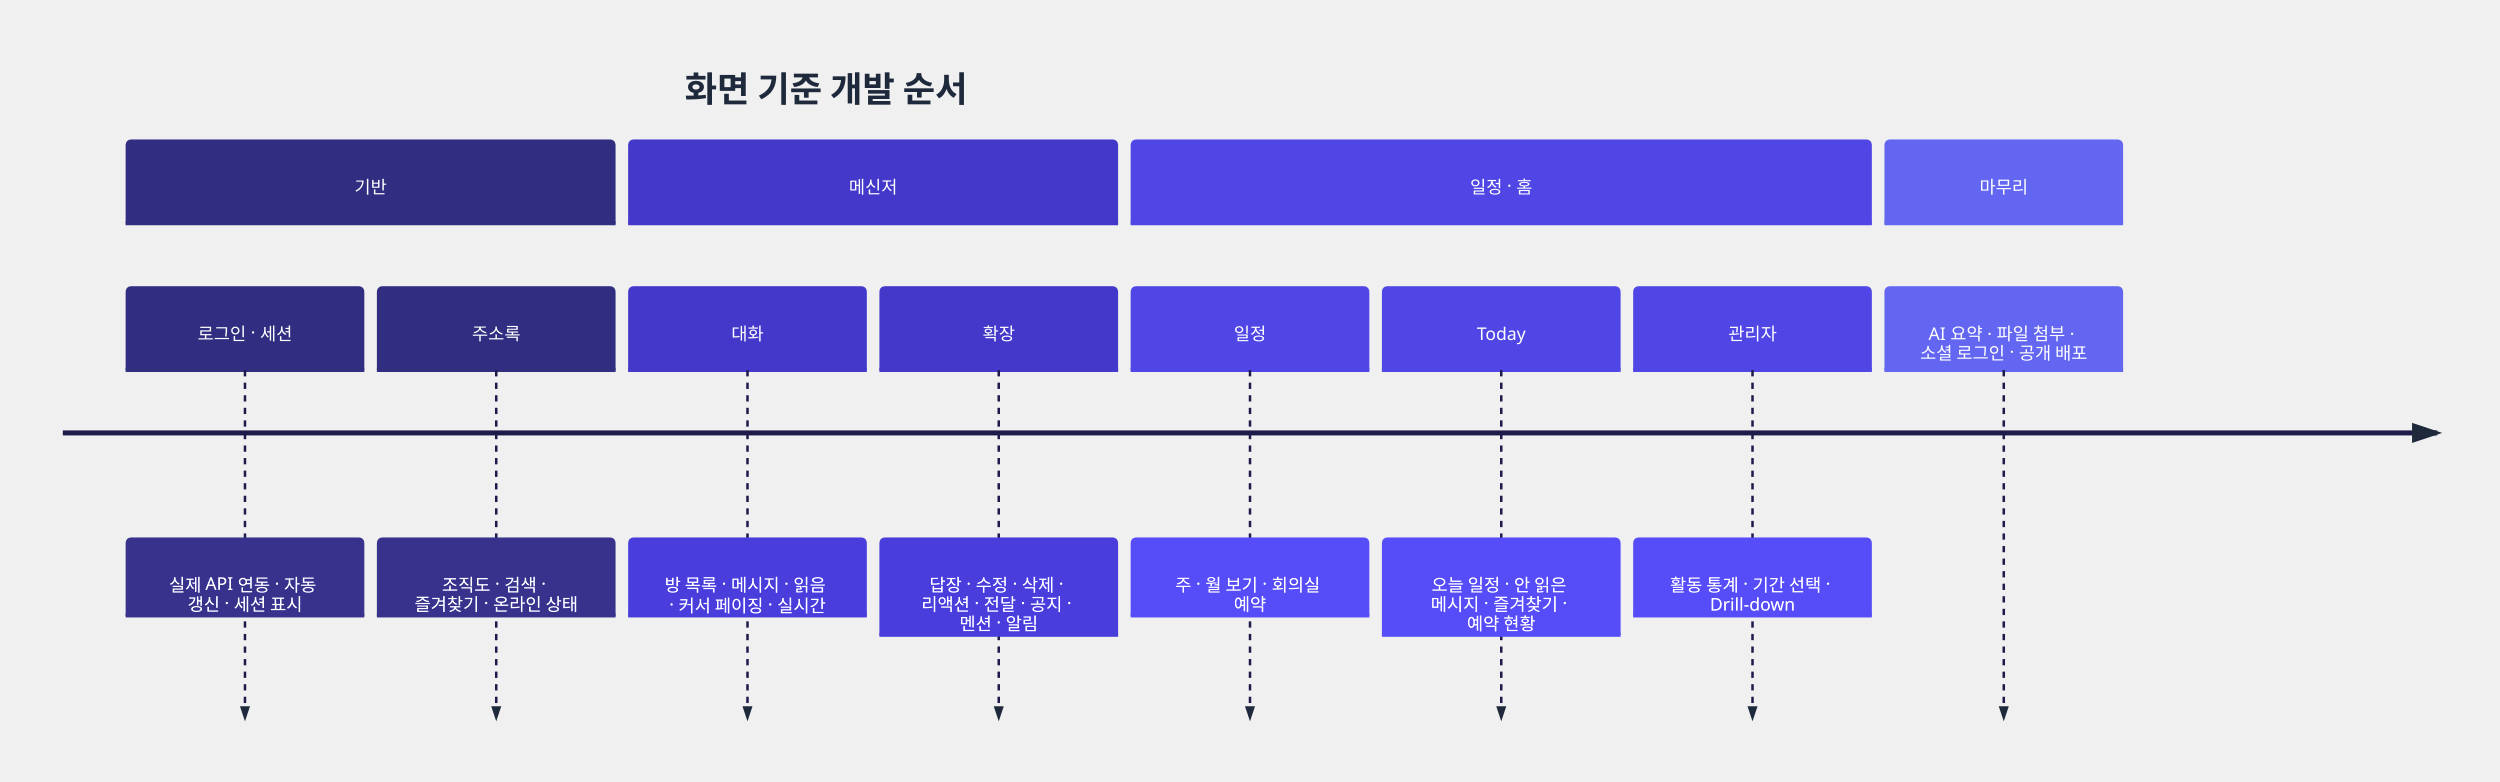
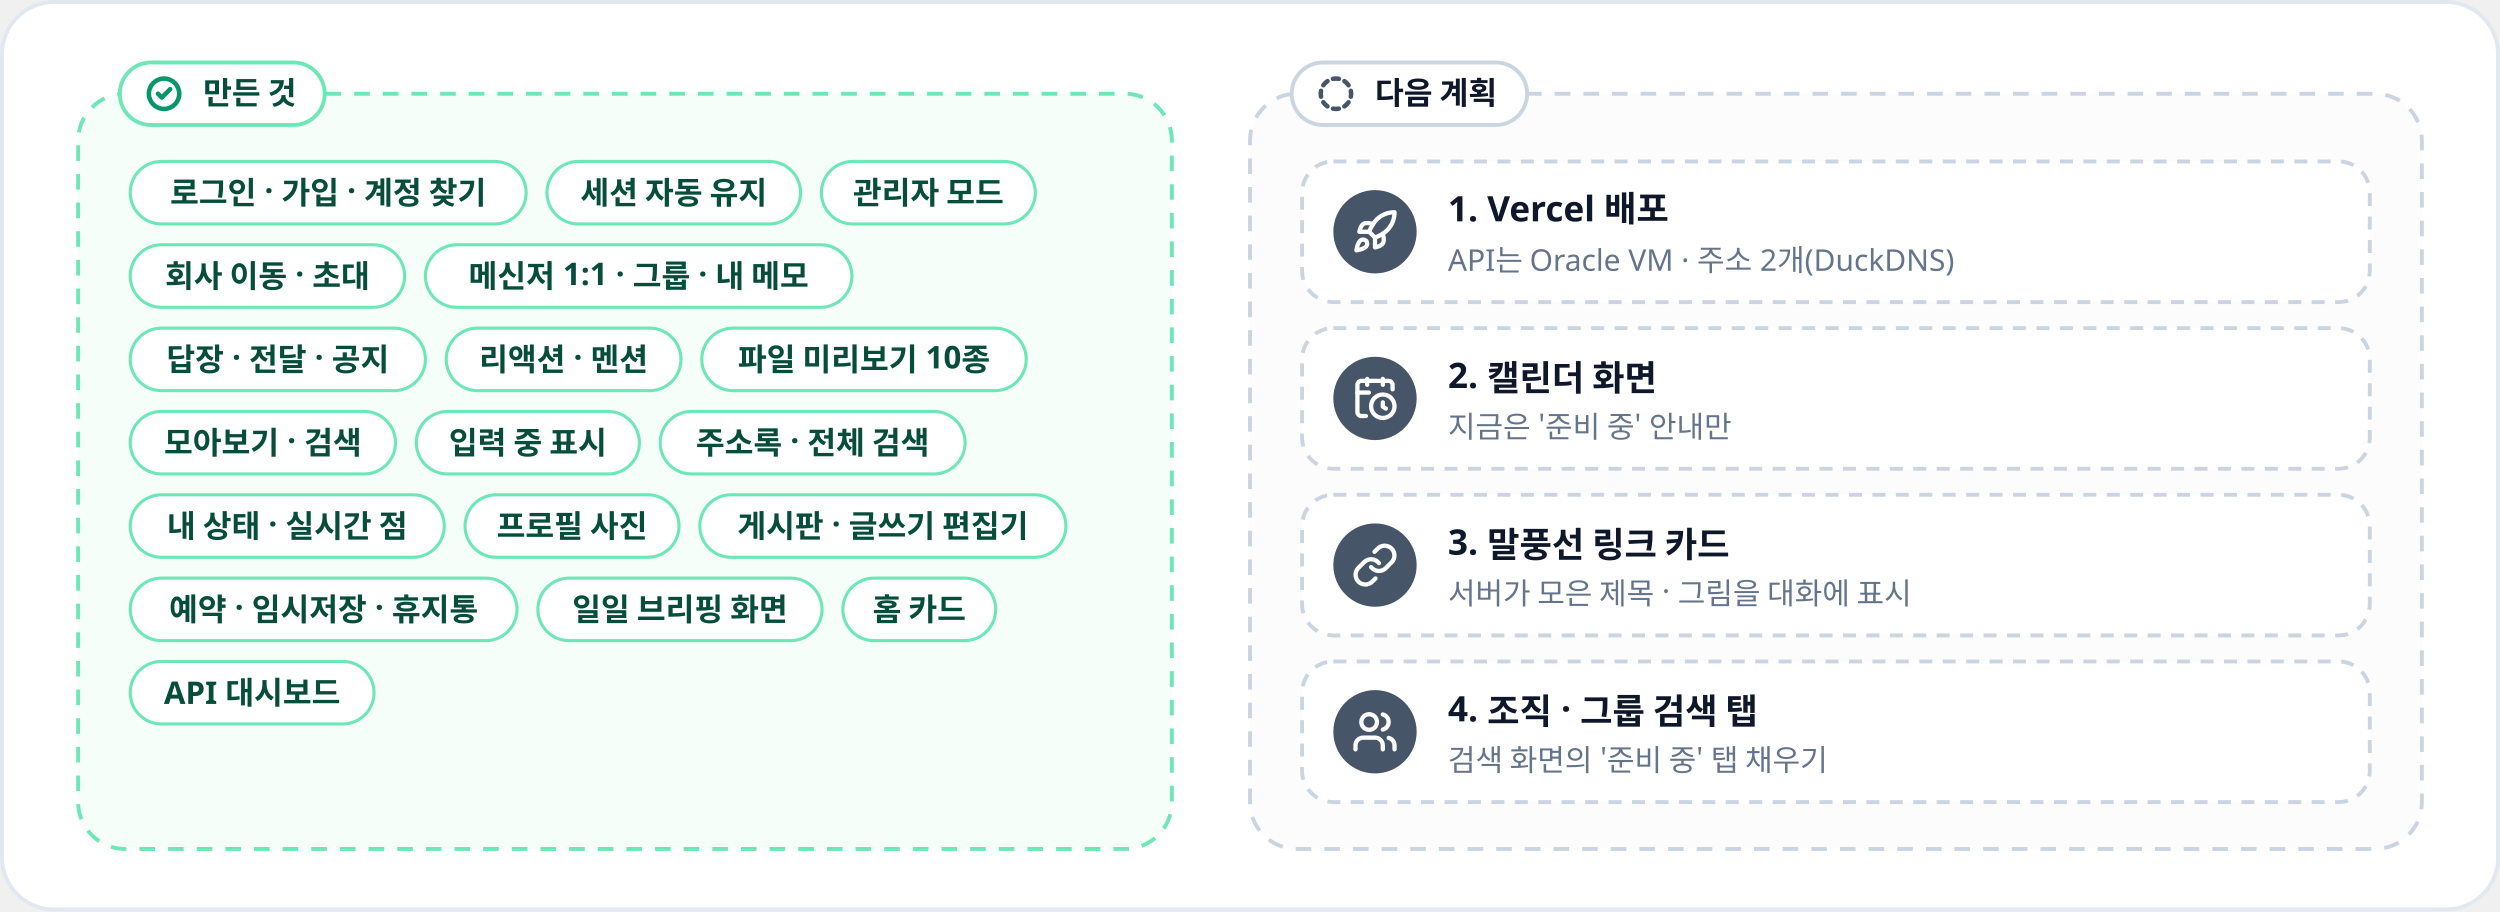
- <svg xmlns="http://www.w3.org/2000/svg" id="my-svg" width="100%" style="max-width: 1990px; background-color: white;" viewBox="100 -61 1990 622.2" role="graphics-document document" aria-roledescription="timeline">
-   <style>#my-svg{font-family:Pretendard,Malgun Gothic,Apple SD Gothic Neo,Noto Sans KR,sans-serif;font-size:14px;fill:#1e293b;}@keyframes edge-animation-frame{from{stroke-dashoffset:0;}}@keyframes dash{to{stroke-dashoffset:0;}}#my-svg .edge-animation-slow{stroke-dasharray:9,5!important;stroke-dashoffset:900;animation:dash 50s linear infinite;stroke-linecap:round;}#my-svg .edge-animation-fast{stroke-dasharray:9,5!important;stroke-dashoffset:900;animation:dash 20s linear infinite;stroke-linecap:round;}#my-svg .error-icon{fill:#f8fafc;}#my-svg .error-text{fill:#070503;stroke:#070503;}#my-svg .edge-thickness-normal{stroke-width:1px;}#my-svg .edge-thickness-thick{stroke-width:3.5px;}#my-svg .edge-pattern-solid{stroke-dasharray:0;}#my-svg .edge-thickness-invisible{stroke-width:0;fill:none;}#my-svg .edge-pattern-dashed{stroke-dasharray:3;}#my-svg .edge-pattern-dotted{stroke-dasharray:2;}#my-svg .marker{fill:#64748b;stroke:#64748b;}#my-svg .marker.cross{stroke:#64748b;}#my-svg svg{font-family:Pretendard,Malgun Gothic,Apple SD Gothic Neo,Noto Sans KR,sans-serif;font-size:14px;}#my-svg p{margin:0;}#my-svg .edge{stroke-width:3;}#my-svg .section--1 rect,#my-svg .section--1 path,#my-svg .section--1 circle,#my-svg .section--1 path{fill:#312e81;}#my-svg .section--1 text{fill:#ffffff;}#my-svg .node-icon--1{font-size:40px;color:#ffffff;}#my-svg .section-edge--1{stroke:#312e81;}#my-svg .edge-depth--1{stroke-width:17;}#my-svg .section--1 line{stroke:#312e81;stroke-width:3;}#my-svg .lineWrapper line{stroke:#ffffff;}#my-svg .disabled,#my-svg .disabled circle,#my-svg .disabled text{fill:#f8fafc;}#my-svg .disabled text{fill:#cbd5e1;}#my-svg .section-0 rect,#my-svg .section-0 path,#my-svg .section-0 circle,#my-svg .section-0 path{fill:#4338ca;}#my-svg .section-0 text{fill:#ffffff;}#my-svg .node-icon-0{font-size:40px;color:#ffffff;}#my-svg .section-edge-0{stroke:#4338ca;}#my-svg .edge-depth-0{stroke-width:14;}#my-svg .section-0 line{stroke:#4338ca;stroke-width:3;}#my-svg .lineWrapper line{stroke:#ffffff;}#my-svg .disabled,#my-svg .disabled circle,#my-svg .disabled text{fill:#f8fafc;}#my-svg .disabled text{fill:#cbd5e1;}#my-svg .section-1 rect,#my-svg .section-1 path,#my-svg .section-1 circle,#my-svg .section-1 path{fill:#4f46e5;}#my-svg .section-1 text{fill:#ffffff;}#my-svg .node-icon-1{font-size:40px;color:#ffffff;}#my-svg .section-edge-1{stroke:#4f46e5;}#my-svg .edge-depth-1{stroke-width:11;}#my-svg .section-1 line{stroke:#4f46e5;stroke-width:3;}#my-svg .lineWrapper line{stroke:#ffffff;}#my-svg .disabled,#my-svg .disabled circle,#my-svg .disabled text{fill:#f8fafc;}#my-svg .disabled text{fill:#cbd5e1;}#my-svg .section-2 rect,#my-svg .section-2 path,#my-svg .section-2 circle,#my-svg .section-2 path{fill:#6366f1;}#my-svg .section-2 text{fill:#ffffff;}#my-svg .node-icon-2{font-size:40px;color:#ffffff;}#my-svg .section-edge-2{stroke:#6366f1;}#my-svg .edge-depth-2{stroke-width:8;}#my-svg .section-2 line{stroke:#6366f1;stroke-width:3;}#my-svg .lineWrapper line{stroke:#ffffff;}#my-svg .disabled,#my-svg .disabled circle,#my-svg .disabled text{fill:#f8fafc;}#my-svg .disabled text{fill:#cbd5e1;}#my-svg .section-3 rect,#my-svg .section-3 path,#my-svg .section-3 circle,#my-svg .section-3 path{fill:#818cf8;}#my-svg .section-3 text{fill:#ffffff;}#my-svg .node-icon-3{font-size:40px;color:#ffffff;}#my-svg .section-edge-3{stroke:#818cf8;}#my-svg .edge-depth-3{stroke-width:5;}#my-svg .section-3 line{stroke:#818cf8;stroke-width:3;}#my-svg .lineWrapper line{stroke:#ffffff;}#my-svg .disabled,#my-svg .disabled circle,#my-svg .disabled text{fill:#f8fafc;}#my-svg .disabled text{fill:#cbd5e1;}#my-svg .section-4 rect,#my-svg .section-4 path,#my-svg .section-4 circle,#my-svg .section-4 path{fill:hsl(315.882, 100%, 71.667%);}#my-svg .section-4 text{fill:#1e1b4b;}#my-svg .node-icon-4{font-size:40px;color:#1e1b4b;}#my-svg .section-edge-4{stroke:hsl(315.882, 100%, 71.667%);}#my-svg .edge-depth-4{stroke-width:2;}#my-svg .section-4 line{stroke:rgb(0, 144.5, 38.25);stroke-width:3;}#my-svg .lineWrapper line{stroke:#1e1b4b;}#my-svg .disabled,#my-svg .disabled circle,#my-svg .disabled text{fill:#f8fafc;}#my-svg .disabled text{fill:#cbd5e1;}#my-svg .section-5 rect,#my-svg .section-5 path,#my-svg .section-5 circle,#my-svg .section-5 path{fill:hsl(345.882, 100%, 71.667%);}#my-svg .section-5 text{fill:#1e1b4b;}#my-svg .node-icon-5{font-size:40px;color:#1e1b4b;}#my-svg .section-edge-5{stroke:hsl(345.882, 100%, 71.667%);}#my-svg .edge-depth-5{stroke-width:-1;}#my-svg .section-5 line{stroke:rgb(0, 144.5, 110.5);stroke-width:3;}#my-svg .lineWrapper line{stroke:#1e1b4b;}#my-svg .disabled,#my-svg .disabled circle,#my-svg .disabled text{fill:#f8fafc;}#my-svg .disabled text{fill:#cbd5e1;}#my-svg .section-6 rect,#my-svg .section-6 path,#my-svg .section-6 circle,#my-svg .section-6 path{fill:hsl(15.882, 100%, 71.667%);}#my-svg .section-6 text{fill:#1e1b4b;}#my-svg .node-icon-6{font-size:40px;color:#1e1b4b;}#my-svg .section-edge-6{stroke:hsl(15.882, 100%, 71.667%);}#my-svg .edge-depth-6{stroke-width:-4;}#my-svg .section-6 line{stroke:rgb(0, 106.25, 144.5);stroke-width:3;}#my-svg .lineWrapper line{stroke:#1e1b4b;}#my-svg .disabled,#my-svg .disabled circle,#my-svg .disabled text{fill:#f8fafc;}#my-svg .disabled text{fill:#cbd5e1;}#my-svg .section-7 rect,#my-svg .section-7 path,#my-svg .section-7 circle,#my-svg .section-7 path{fill:hsl(75.882, 100%, 75%);}#my-svg .section-7 text{fill:#1e1b4b;}#my-svg .node-icon-7{font-size:40px;color:#1e1b4b;}#my-svg .section-edge-7{stroke:hsl(75.882, 100%, 75%);}#my-svg .edge-depth-7{stroke-width:-7;}#my-svg .section-7 line{stroke:rgb(33.75, 0, 127.5);stroke-width:3;}#my-svg .lineWrapper line{stroke:#1e1b4b;}#my-svg .disabled,#my-svg .disabled circle,#my-svg .disabled text{fill:#f8fafc;}#my-svg .disabled text{fill:#cbd5e1;}#my-svg .section-8 rect,#my-svg .section-8 path,#my-svg .section-8 circle,#my-svg .section-8 path{fill:hsl(135.882, 100%, 71.667%);}#my-svg .section-8 text{fill:#1e1b4b;}#my-svg .node-icon-8{font-size:40px;color:#1e1b4b;}#my-svg .section-edge-8{stroke:hsl(135.882, 100%, 71.667%);}#my-svg .edge-depth-8{stroke-width:-10;}#my-svg .section-8 line{stroke:rgb(144.5, 0, 106.25);stroke-width:3;}#my-svg .lineWrapper line{stroke:#1e1b4b;}#my-svg .disabled,#my-svg .disabled circle,#my-svg .disabled text{fill:#f8fafc;}#my-svg .disabled text{fill:#cbd5e1;}#my-svg .section-9 rect,#my-svg .section-9 path,#my-svg .section-9 circle,#my-svg .section-9 path{fill:hsl(165.882, 100%, 71.667%);}#my-svg .section-9 text{fill:#1e1b4b;}#my-svg .node-icon-9{font-size:40px;color:#1e1b4b;}#my-svg .section-edge-9{stroke:hsl(165.882, 100%, 71.667%);}#my-svg .edge-depth-9{stroke-width:-13;}#my-svg .section-9 line{stroke:rgb(144.5, 0, 34);stroke-width:3;}#my-svg .lineWrapper line{stroke:#1e1b4b;}#my-svg .disabled,#my-svg .disabled circle,#my-svg .disabled text{fill:#f8fafc;}#my-svg .disabled text{fill:#cbd5e1;}#my-svg .section-10 rect,#my-svg .section-10 path,#my-svg .section-10 circle,#my-svg .section-10 path{fill:hsl(195.882, 100%, 71.667%);}#my-svg .section-10 text{fill:#1e1b4b;}#my-svg .node-icon-10{font-size:40px;color:#1e1b4b;}#my-svg .section-edge-10{stroke:hsl(195.882, 100%, 71.667%);}#my-svg .edge-depth-10{stroke-width:-16;}#my-svg .section-10 line{stroke:rgb(144.5, 38.25, 0);stroke-width:3;}#my-svg .lineWrapper line{stroke:#1e1b4b;}#my-svg .disabled,#my-svg .disabled circle,#my-svg .disabled text{fill:#f8fafc;}#my-svg .disabled text{fill:#cbd5e1;}#my-svg .section-root rect,#my-svg .section-root path,#my-svg .section-root circle{fill:hsl(225.882, 100%, 71.667%);}#my-svg .section-root text{fill:#1e1b4b;}#my-svg .icon-container{height:100%;display:flex;justify-content:center;align-items:center;}#my-svg .edge{fill:none;}#my-svg .eventWrapper{filter:brightness(120%);}#my-svg .node .neo-node{stroke:#818cf8;}#my-svg [data-look="neo"].node rect,#my-svg [data-look="neo"].cluster rect,#my-svg [data-look="neo"].node polygon{stroke:#818cf8;filter:drop-shadow( 1px 2px 2px rgba(185,185,185,1));}#my-svg [data-look="neo"].swimlane.cluster rect{filter:none;}#my-svg [data-look="neo"].node path{stroke:#818cf8;stroke-width:1px;}#my-svg [data-look="neo"].node .outer-path{filter:drop-shadow( 1px 2px 2px rgba(185,185,185,1));}#my-svg [data-look="neo"].node .neo-line path{stroke:#818cf8;filter:none;}#my-svg [data-look="neo"].node circle{stroke:#818cf8;filter:drop-shadow( 1px 2px 2px rgba(185,185,185,1));}#my-svg [data-look="neo"].node circle .state-start{fill:#000000;}#my-svg [data-look="neo"].icon-shape .icon{fill:#818cf8;filter:drop-shadow( 1px 2px 2px rgba(185,185,185,1));}#my-svg [data-look="neo"].icon-shape .icon-neo path{stroke:#818cf8;filter:drop-shadow( 1px 2px 2px rgba(185,185,185,1));}#my-svg :root{--mermaid-font-family:Pretendard,Malgun Gothic,Apple SD Gothic Neo,Noto Sans KR,sans-serif;}</style>
-   <g />
-   <g />
+ <svg xmlns="http://www.w3.org/2000/svg" width="960" height="350" viewBox="0 0 960 350" font-family="Pretendard, 'Apple SD Gothic Neo', 'Malgun Gothic', 'Noto Sans KR', 'Segoe UI', sans-serif" role="img" aria-label="다음 계획">
  <defs>
-     <marker id="my-svg-arrowhead" refX="5" refY="2" markerWidth="6" markerHeight="4" orient="auto">
-       <path d="M 0,0 V 4 L6,2 Z" />
+     <marker id="head-blue" viewBox="0 0 10 10" refX="8.5" refY="5" markerWidth="7" markerHeight="7" orient="auto-start-reverse">
+       <path d="M0 0 L10 5 L0 10 z" fill="#2563eb" />
+     </marker>
+     <marker id="tail-blue" viewBox="0 0 10 10" refX="1.5" refY="5" markerWidth="7" markerHeight="7" orient="auto-start-reverse">
+       <path d="M0 0 L10 5 L0 10 z" fill="#2563eb" />
+     </marker>
+     <marker id="head-violet" viewBox="0 0 10 10" refX="8.5" refY="5" markerWidth="7" markerHeight="7" orient="auto-start-reverse">
+       <path d="M0 0 L10 5 L0 10 z" fill="#7c3aed" />
+     </marker>
+     <marker id="tail-violet" viewBox="0 0 10 10" refX="1.5" refY="5" markerWidth="7" markerHeight="7" orient="auto-start-reverse">
+       <path d="M0 0 L10 5 L0 10 z" fill="#7c3aed" />
+     </marker>
+     <marker id="head-green" viewBox="0 0 10 10" refX="8.5" refY="5" markerWidth="7" markerHeight="7" orient="auto-start-reverse">
+       <path d="M0 0 L10 5 L0 10 z" fill="#059669" />
+     </marker>
+     <marker id="tail-green" viewBox="0 0 10 10" refX="1.5" refY="5" markerWidth="7" markerHeight="7" orient="auto-start-reverse">
+       <path d="M0 0 L10 5 L0 10 z" fill="#059669" />
+     </marker>
+     <marker id="head-amber" viewBox="0 0 10 10" refX="8.5" refY="5" markerWidth="7" markerHeight="7" orient="auto-start-reverse">
+       <path d="M0 0 L10 5 L0 10 z" fill="#d97706" />
+     </marker>
+     <marker id="tail-amber" viewBox="0 0 10 10" refX="1.5" refY="5" markerWidth="7" markerHeight="7" orient="auto-start-reverse">
+       <path d="M0 0 L10 5 L0 10 z" fill="#d97706" />
+     </marker>
+     <marker id="head-rose" viewBox="0 0 10 10" refX="8.5" refY="5" markerWidth="7" markerHeight="7" orient="auto-start-reverse">
+       <path d="M0 0 L10 5 L0 10 z" fill="#e11d48" />
+     </marker>
+     <marker id="tail-rose" viewBox="0 0 10 10" refX="1.5" refY="5" markerWidth="7" markerHeight="7" orient="auto-start-reverse">
+       <path d="M0 0 L10 5 L0 10 z" fill="#e11d48" />
+     </marker>
+     <marker id="head-teal" viewBox="0 0 10 10" refX="8.5" refY="5" markerWidth="7" markerHeight="7" orient="auto-start-reverse">
+       <path d="M0 0 L10 5 L0 10 z" fill="#0d9488" />
+     </marker>
+     <marker id="tail-teal" viewBox="0 0 10 10" refX="1.5" refY="5" markerWidth="7" markerHeight="7" orient="auto-start-reverse">
+       <path d="M0 0 L10 5 L0 10 z" fill="#0d9488" />
+     </marker>
+     <marker id="head-sky" viewBox="0 0 10 10" refX="8.5" refY="5" markerWidth="7" markerHeight="7" orient="auto-start-reverse">
+       <path d="M0 0 L10 5 L0 10 z" fill="#0284c7" />
+     </marker>
+     <marker id="tail-sky" viewBox="0 0 10 10" refX="1.5" refY="5" markerWidth="7" markerHeight="7" orient="auto-start-reverse">
+       <path d="M0 0 L10 5 L0 10 z" fill="#0284c7" />
+     </marker>
+     <marker id="head-slate" viewBox="0 0 10 10" refX="8.5" refY="5" markerWidth="7" markerHeight="7" orient="auto-start-reverse">
+       <path d="M0 0 L10 5 L0 10 z" fill="#475569" />
+     </marker>
+     <marker id="tail-slate" viewBox="0 0 10 10" refX="1.5" refY="5" markerWidth="7" markerHeight="7" orient="auto-start-reverse">
+       <path d="M0 0 L10 5 L0 10 z" fill="#475569" />
    </marker>
  </defs>
-   <g transform="translate(200, 50)">
-     <g class="timeline-node section--1">
-       <g>
-         <path id="my-svg-node-0" class="node-bkg node-undefined" d="M0 61.8 v-56.8 q0,-5,5,-5 h380 q5,0,5,5 v61.8 H0 Z" />
-         <line class="node-line--1" x1="0" y1="66.8" x2="390" y2="66.8" />
-       </g>
-       <g transform="translate(195, 10)">
-         <text dy="1em" alignment-baseline="middle" dominant-baseline="middle" text-anchor="middle">
-           <tspan x="0" dy="1em">기반</tspan>
-         </text>
-       </g>
-     </g>
+   <rect x="0.75" y="0.75" width="958.5" height="348.5" rx="20" fill="#ffffff" stroke="#e2e8f0" stroke-width="1.5" />
+   <rect x="30" y="36" width="420" height="290" rx="18" fill="#ecfdf5" fill-opacity="0.45" stroke="#6ee7b7" stroke-width="1.5" stroke-dasharray="6 5" />
+   <rect x="46" y="24" width="78.688" height="24" rx="12" fill="#ffffff" stroke="#6ee7b7" stroke-width="1.5" />
+   <g transform="translate(56 29) scale(0.5833333)" fill="none" stroke="#059669" stroke-width="3" stroke-linecap="round" stroke-linejoin="round">
+     <circle cx="12" cy="12" r="10" />
+     <path d="m16 9-5.5 5.5L8 12" />
  </g>
-   <g class="taskWrapper" transform="translate(200, 166.8)">
-     <g class="timeline-node section--1">
-       <g>
-         <path id="my-svg-node-1" class="node-bkg node-undefined" d="M0 61.8 v-56.8 q0,-5,5,-5 h180 q5,0,5,5 v61.8 H0 Z" />
-         <line class="node-line--1" x1="0" y1="66.8" x2="190" y2="66.8" />
-       </g>
-       <g transform="translate(95, 10)">
-         <text dy="1em" alignment-baseline="middle" dominant-baseline="middle" text-anchor="middle">
-           <tspan x="0" dy="1em">로그인   ·   세션</tspan>
-         </text>
-       </g>
-     </g>
+   <text x="78" y="40" font-size="12" font-weight="700" fill="#064e3b" text-anchor="start">만든 것</text>
+   <rect x="50" y="62" width="152.038" height="24" rx="12" fill="#ffffff" stroke="#6ee7b7" stroke-width="1.2" />
+   <text x="126.019" y="78.32" font-size="12" font-weight="600" fill="#064e3b" text-anchor="middle">로그인 · 가입 · 계정 찾기</text>
+   <rect x="210.038" y="62" width="97.376" height="24" rx="12" fill="#ffffff" stroke="#6ee7b7" stroke-width="1.2" />
+   <text x="258.726" y="78.32" font-size="12" font-weight="600" fill="#064e3b" text-anchor="middle">세션 자동 유지</text>
+   <rect x="315.414" y="62" width="82.15" height="24" rx="12" fill="#ffffff" stroke="#6ee7b7" stroke-width="1.2" />
+   <text x="356.49" y="78.32" font-size="12" font-weight="600" fill="#064e3b" text-anchor="middle">관리자 모드</text>
+   <rect x="50" y="94" width="105.363" height="24" rx="12" fill="#ffffff" stroke="#6ee7b7" stroke-width="1.2" />
+   <text x="102.682" y="110.32" font-size="12" font-weight="600" fill="#064e3b" text-anchor="middle">회사 이동 · 초대</text>
+   <rect x="163.363" y="94" width="163.77" height="24" rx="12" fill="#ffffff" stroke="#6ee7b7" stroke-width="1.2" />
+   <text x="245.248" y="110.32" font-size="12" font-weight="600" fill="#064e3b" text-anchor="middle">메신저 1:1 · 그룹 · 내 메모</text>
+   <rect x="50" y="126" width="113.35" height="24" rx="12" fill="#ffffff" stroke="#6ee7b7" stroke-width="1.2" />
+   <text x="106.675" y="142.32" font-size="12" font-weight="600" fill="#064e3b" text-anchor="middle">답장 · 전달 · 공지</text>
+   <rect x="171.35" y="126" width="90.138" height="24" rx="12" fill="#ffffff" stroke="#6ee7b7" stroke-width="1.2" />
+   <text x="216.419" y="142.32" font-size="12" font-weight="600" fill="#064e3b" text-anchor="middle">리액션 · 멘션</text>
+   <rect x="269.488" y="126" width="124.582" height="24" rx="12" fill="#ffffff" stroke="#6ee7b7" stroke-width="1.2" />
+   <text x="331.779" y="142.32" font-size="12" font-weight="600" fill="#064e3b" text-anchor="middle">파일 미리보기 10종</text>
+   <rect x="50" y="158" width="101.869" height="24" rx="12" fill="#ffffff" stroke="#6ee7b7" stroke-width="1.2" />
+   <text x="100.934" y="174.32" font-size="12" font-weight="600" fill="#064e3b" text-anchor="middle">모아보기 · 검색</text>
+   <rect x="159.869" y="158" width="85.645" height="24" rx="12" fill="#ffffff" stroke="#6ee7b7" stroke-width="1.2" />
+   <text x="202.691" y="174.32" font-size="12" font-weight="600" fill="#064e3b" text-anchor="middle">입력 중 표시</text>
+   <rect x="253.514" y="158" width="117.094" height="24" rx="12" fill="#ffffff" stroke="#6ee7b7" stroke-width="1.2" />
+   <text x="312.061" y="174.32" font-size="12" font-weight="600" fill="#064e3b" text-anchor="middle">주소록 · 전체 검색</text>
+   <rect x="50" y="190" width="120.589" height="24" rx="12" fill="#ffffff" stroke="#6ee7b7" stroke-width="1.2" />
+   <text x="110.294" y="206.32" font-size="12" font-weight="600" fill="#064e3b" text-anchor="middle">내 상태 · 실시간 점</text>
+   <rect x="178.589" y="190" width="82.15" height="24" rx="12" fill="#ffffff" stroke="#6ee7b7" stroke-width="1.2" />
+   <text x="219.664" y="206.32" font-size="12" font-weight="600" fill="#064e3b" text-anchor="middle">프로필 사진</text>
+   <rect x="268.739" y="190" width="140.557" height="24" rx="12" fill="#ffffff" stroke="#6ee7b7" stroke-width="1.2" />
+   <text x="339.018" y="206.32" font-size="12" font-weight="600" fill="#064e3b" text-anchor="middle">게시판 · 글쓰기 편집기</text>
+   <rect x="50" y="222" width="148.544" height="24" rx="12" fill="#ffffff" stroke="#6ee7b7" stroke-width="1.2" />
+   <text x="124.272" y="238.32" font-size="12" font-weight="600" fill="#064e3b" text-anchor="middle">예약 · 임시저장 · 휴지통</text>
+   <rect x="206.544" y="222" width="109.107" height="24" rx="12" fill="#ffffff" stroke="#6ee7b7" stroke-width="1.2" />
+   <text x="261.098" y="238.32" font-size="12" font-weight="600" fill="#064e3b" text-anchor="middle">일일 브리핑 화면</text>
+   <rect x="323.651" y="222" width="58.688" height="24" rx="12" fill="#ffffff" stroke="#6ee7b7" stroke-width="1.2" />
+   <text x="352.995" y="238.32" font-size="12" font-weight="600" fill="#064e3b" text-anchor="middle">홈 카드</text>
+   <rect x="50" y="254" width="93.632" height="24" rx="12" fill="#ffffff" stroke="#6ee7b7" stroke-width="1.2" />
+   <text x="96.816" y="270.32" font-size="12" font-weight="600" fill="#064e3b" text-anchor="middle">API 대시보드</text>
+   <rect x="480" y="36" width="450" height="290" rx="18" fill="#f8fafc" fill-opacity="0.45" stroke="#cbd5e1" stroke-width="1.5" stroke-dasharray="6 5" />
+   <rect x="496" y="24" width="90.419" height="24" rx="12" fill="#ffffff" stroke="#cbd5e1" stroke-width="1.5" />
+   <g transform="translate(506 29) scale(0.5833333)" fill="none" stroke="#475569" stroke-width="3" stroke-linecap="round" stroke-linejoin="round">
+     <path d="M10.1 2.182a10 10 0 0 1 3.8 0" />
+     <path d="M13.9 21.818a10 10 0 0 1-3.8 0" />
+     <path d="M17.609 3.721a10 10 0 0 1 2.69 2.7" />
+     <path d="M2.182 13.9a10 10 0 0 1 0-3.8" />
+     <path d="M20.279 17.609a10 10 0 0 1-2.7 2.69" />
+     <path d="M21.818 10.1a10 10 0 0 1 0 3.8" />
+     <path d="M3.721 6.391a10 10 0 0 1 2.7-2.69" />
+     <path d="M6.391 20.279a10 10 0 0 1-2.69-2.7" />
  </g>
-   <g class="lineWrapper">
-     <line x1="295" y1="233.6" x2="295" y2="511.2" stroke-width="2" stroke="black" marker-end="url(#my-svg-arrowhead)" stroke-dasharray="5,5" />
+   <text x="528" y="40" font-size="12" font-weight="700" fill="#0f172a" text-anchor="start">다음 계획</text>
+   <rect x="500" y="62" width="410" height="54" rx="12" fill="#ffffff" stroke="#cbd5e1" stroke-width="1.5" stroke-dasharray="5 4" />
+   <circle cx="528" cy="89" r="16" fill="#475569" />
+   <g transform="translate(519 80) scale(0.75)" fill="none" stroke="#ffffff" stroke-width="2.2" stroke-linecap="round" stroke-linejoin="round">
+     <path d="M12 15v5s3.03-.55 4-2c1.08-1.62 0-5 0-5" />
+     <path d="M4.5 16.5c-1.5 1.26-2 5-2 5s3.74-.5 5-2c.71-.84.7-2.13-.09-2.91a2.18 2.18 0 0 0-2.91-.09" />
+     <path d="M9 12a22 22 0 0 1 2-3.95A12.88 12.88 0 0 1 22 2c0 2.72-.78 7.5-6 11a22.4 22.4 0 0 1-4 2z" />
+     <path d="M9 12H4s.55-3.03 2-4c1.62-1.08 5 .05 5 .05" />
  </g>
-   <g class="eventWrapper" transform="translate(200, 366.8)">
-     <g class="timeline-node section--1">
-       <g>
-         <path id="my-svg-node-2" class="node-bkg node-undefined" d="M0 57.2 v-52.2 q0,-5,5,-5 h180 q5,0,5,5 v57.2 H0 Z" />
-         <line class="node-line--1" x1="0" y1="62.2" x2="190" y2="62.2" />
-       </g>
-       <g transform="translate(95, 10)">
-         <text dy="1em" alignment-baseline="middle" dominant-baseline="middle" text-anchor="middle">
-           <tspan x="0" dy="1em">실제   API   연동   ·   자동</tspan>
-           <tspan x="0" dy="1.1em">갱신   ·   세션   표시</tspan>
-         </text>
-       </g>
-     </g>
+   <text x="556" y="85" font-size="13.5" font-weight="700" fill="#0f172a" text-anchor="start">1. Vercel 배포</text>
+   <text x="556" y="104" font-size="11.5" font-weight="400" fill="#64748b" text-anchor="start">API는 Oracle VM · 주소 2개(DuckDNS)</text>
+   <rect x="500" y="126" width="410" height="54" rx="12" fill="#ffffff" stroke="#cbd5e1" stroke-width="1.5" stroke-dasharray="5 4" />
+   <circle cx="528" cy="153" r="16" fill="#475569" />
+   <g transform="translate(519 144) scale(0.75)" fill="none" stroke="#ffffff" stroke-width="2.2" stroke-linecap="round" stroke-linejoin="round">
+     <path d="M16 14v2.2l1.6 1" />
+     <path d="M16 2v3" />
+     <path d="M21 7.338V5a2 2 0 00-2-2H5a2 2 0 00-2 2v14a2 2 0 002 2h2.338" />
+     <path d="M3 9h5.859" />
+     <path d="M8 2v3" />
+     <circle cx="16" cy="16" r="6" />
  </g>
-   <g class="taskWrapper" transform="translate(400, 166.8)">
-     <g class="timeline-node section--1">
-       <g>
-         <path id="my-svg-node-3" class="node-bkg node-undefined" d="M0 61.8 v-56.8 q0,-5,5,-5 h180 q5,0,5,5 v61.8 H0 Z" />
-         <line class="node-line--1" x1="0" y1="66.8" x2="190" y2="66.8" />
-       </g>
-       <g transform="translate(95, 10)">
-         <text dy="1em" alignment-baseline="middle" dominant-baseline="middle" text-anchor="middle">
-           <tspan x="0" dy="1em">주소록</tspan>
-         </text>
-       </g>
-     </g>
+   <text x="556" y="149" font-size="13.5" font-weight="700" fill="#0f172a" text-anchor="start">2. 캘린더 화면</text>
+   <text x="556" y="168" font-size="11.5" font-weight="400" fill="#64748b" text-anchor="start">지금은 '준비 중' 안내만</text>
+   <rect x="500" y="190" width="410" height="54" rx="12" fill="#ffffff" stroke="#cbd5e1" stroke-width="1.5" stroke-dasharray="5 4" />
+   <circle cx="528" cy="217" r="16" fill="#475569" />
+   <g transform="translate(519 208) scale(0.75)" fill="none" stroke="#ffffff" stroke-width="2.2" stroke-linecap="round" stroke-linejoin="round">
+     <path d="M10 13a5 5 0 0 0 7.54.54l3-3a5 5 0 0 0-7.07-7.07l-1.72 1.71" />
+     <path d="M14 11a5 5 0 0 0-7.54-.54l-3 3a5 5 0 0 0 7.07 7.07l1.71-1.71" />
  </g>
-   <g class="lineWrapper">
-     <line x1="495" y1="233.6" x2="495" y2="511.2" stroke-width="2" stroke="black" marker-end="url(#my-svg-arrowhead)" stroke-dasharray="5,5" />
+   <text x="556" y="213" font-size="13.5" font-weight="700" fill="#0f172a" text-anchor="start">3. 말풍선 링크 카드</text>
+   <text x="556" y="232" font-size="11.5" font-weight="400" fill="#64748b" text-anchor="start">서버가 모은 제목 · 그림을 대화에 표시</text>
+   <rect x="500" y="254" width="410" height="54" rx="12" fill="#ffffff" stroke="#cbd5e1" stroke-width="1.5" stroke-dasharray="5 4" />
+   <circle cx="528" cy="281" r="16" fill="#475569" />
+   <g transform="translate(519 272) scale(0.75)" fill="none" stroke="#ffffff" stroke-width="2.2" stroke-linecap="round" stroke-linejoin="round">
+     <path d="M16 21v-2a4 4 0 0 0-4-4H6a4 4 0 0 0-4 4v2" />
+     <path d="M16 3.128a4 4 0 0 1 0 7.744" />
+     <path d="M22 21v-2a4 4 0 0 0-3-3.87" />
+     <circle cx="9" cy="7" r="4" />
  </g>
-   <g class="eventWrapper" transform="translate(400, 366.8)">
-     <g class="timeline-node section--1">
-       <g>
-         <path id="my-svg-node-4" class="node-bkg node-undefined" d="M0 57.2 v-52.2 q0,-5,5,-5 h180 q5,0,5,5 v57.2 H0 Z" />
-         <line class="node-line--1" x1="0" y1="62.2" x2="190" y2="62.2" />
-       </g>
-       <g transform="translate(95, 10)">
-         <text dy="1em" alignment-baseline="middle" dominant-baseline="middle" text-anchor="middle">
-           <tspan x="0" dy="1em">조직도   ·   검색   ·</tspan>
-           <tspan x="0" dy="1.1em">즐겨찾기   ·   온라인   상태</tspan>
-         </text>
-       </g>
-     </g>
-   </g>
-   <g transform="translate(600, 50)">
-     <g class="timeline-node section-0">
-       <g>
-         <path id="my-svg-node-5" class="node-bkg node-undefined" d="M0 61.8 v-56.8 q0,-5,5,-5 h380 q5,0,5,5 v61.8 H0 Z" />
-         <line class="node-line-0" x1="0" y1="66.8" x2="390" y2="66.8" />
-       </g>
-       <g transform="translate(195, 10)">
-         <text dy="1em" alignment-baseline="middle" dominant-baseline="middle" text-anchor="middle">
-           <tspan x="0" dy="1em">메신저</tspan>
-         </text>
-       </g>
-     </g>
-   </g>
-   <g class="taskWrapper" transform="translate(600, 166.8)">
-     <g class="timeline-node section-0">
-       <g>
-         <path id="my-svg-node-6" class="node-bkg node-undefined" d="M0 61.8 v-56.8 q0,-5,5,-5 h180 q5,0,5,5 v61.8 H0 Z" />
-         <line class="node-line-0" x1="0" y1="66.8" x2="190" y2="66.8" />
-       </g>
-       <g transform="translate(95, 10)">
-         <text dy="1em" alignment-baseline="middle" dominant-baseline="middle" text-anchor="middle">
-           <tspan x="0" dy="1em">대화</tspan>
-         </text>
-       </g>
-     </g>
-   </g>
-   <g class="lineWrapper">
-     <line x1="695" y1="233.6" x2="695" y2="511.2" stroke-width="2" stroke="black" marker-end="url(#my-svg-arrowhead)" stroke-dasharray="5,5" />
-   </g>
-   <g class="eventWrapper" transform="translate(600, 366.8)">
-     <g class="timeline-node section-0">
-       <g>
-         <path id="my-svg-node-7" class="node-bkg node-undefined" d="M0 57.2 v-52.2 q0,-5,5,-5 h180 q5,0,5,5 v57.2 H0 Z" />
-         <line class="node-line-0" x1="0" y1="62.2" x2="190" y2="62.2" />
-       </g>
-       <g transform="translate(95, 10)">
-         <text dy="1em" alignment-baseline="middle" dominant-baseline="middle" text-anchor="middle">
-           <tspan x="0" dy="1em">방   목록   ·   메시지   ·   읽음</tspan>
-           <tspan x="0" dy="1.1em">·   커서   페이징   ·   실시간</tspan>
-         </text>
-       </g>
-     </g>
-   </g>
-   <g class="taskWrapper" transform="translate(800, 166.8)">
-     <g class="timeline-node section-0">
-       <g>
-         <path id="my-svg-node-8" class="node-bkg node-undefined" d="M0 61.8 v-56.8 q0,-5,5,-5 h180 q5,0,5,5 v61.8 H0 Z" />
-         <line class="node-line-0" x1="0" y1="66.8" x2="190" y2="66.8" />
-       </g>
-       <g transform="translate(95, 10)">
-         <text dy="1em" alignment-baseline="middle" dominant-baseline="middle" text-anchor="middle">
-           <tspan x="0" dy="1em">확장</tspan>
-         </text>
-       </g>
-     </g>
-   </g>
-   <g class="lineWrapper">
-     <line x1="895" y1="233.6" x2="895" y2="511.2" stroke-width="2" stroke="black" marker-end="url(#my-svg-arrowhead)" stroke-dasharray="5,5" />
-   </g>
-   <g class="eventWrapper" transform="translate(800, 366.8)">
-     <g class="timeline-node section-0">
-       <g>
-         <path id="my-svg-node-9" class="node-bkg node-undefined" d="M0 72.6 v-67.6 q0,-5,5,-5 h180 q5,0,5,5 v72.6 H0 Z" />
-         <line class="node-line-0" x1="0" y1="77.6" x2="190" y2="77.6" />
-       </g>
-       <g transform="translate(95, 10)">
-         <text dy="1em" alignment-baseline="middle" dominant-baseline="middle" text-anchor="middle">
-           <tspan x="0" dy="1em">답장   ·   수정   ·   삭제   ·</tspan>
-           <tspan x="0" dy="1.1em">리액션   ·   전달   ·   공지   ·</tspan>
-           <tspan x="0" dy="1.1em">멘션   ·   알림</tspan>
-         </text>
-       </g>
-     </g>
-   </g>
-   <g transform="translate(1000, 50)">
-     <g class="timeline-node section-1">
-       <g>
-         <path id="my-svg-node-10" class="node-bkg node-undefined" d="M0 61.8 v-56.8 q0,-5,5,-5 h580 q5,0,5,5 v61.8 H0 Z" />
-         <line class="node-line-1" x1="0" y1="66.8" x2="590" y2="66.8" />
-       </g>
-       <g transform="translate(295, 10)">
-         <text dy="1em" alignment-baseline="middle" dominant-baseline="middle" text-anchor="middle">
-           <tspan x="0" dy="1em">일정   ·   홈</tspan>
-         </text>
-       </g>
-     </g>
-   </g>
-   <g class="taskWrapper" transform="translate(1000, 166.8)">
-     <g class="timeline-node section-1">
-       <g>
-         <path id="my-svg-node-11" class="node-bkg node-undefined" d="M0 61.8 v-56.8 q0,-5,5,-5 h180 q5,0,5,5 v61.8 H0 Z" />
-         <line class="node-line-1" x1="0" y1="66.8" x2="190" y2="66.8" />
-       </g>
-       <g transform="translate(95, 10)">
-         <text dy="1em" alignment-baseline="middle" dominant-baseline="middle" text-anchor="middle">
-           <tspan x="0" dy="1em">일정</tspan>
-         </text>
-       </g>
-     </g>
-   </g>
-   <g class="lineWrapper">
-     <line x1="1095" y1="233.6" x2="1095" y2="511.2" stroke-width="2" stroke="black" marker-end="url(#my-svg-arrowhead)" stroke-dasharray="5,5" />
-   </g>
-   <g class="eventWrapper" transform="translate(1000, 366.8)">
-     <g class="timeline-node section-1">
-       <g>
-         <path id="my-svg-node-12" class="node-bkg node-undefined" d="M0 57.2 v-52.2 q0,-5,5,-5 h180 q5,0,5,5 v57.2 H0 Z" />
-         <line class="node-line-1" x1="0" y1="62.2" x2="190" y2="62.2" />
-       </g>
-       <g transform="translate(95, 10)">
-         <text dy="1em" alignment-baseline="middle" dominant-baseline="middle" text-anchor="middle">
-           <tspan x="0" dy="1em">주   ·   월   보기   ·   회의실</tspan>
-           <tspan x="0" dy="1.1em">예약</tspan>
-         </text>
-       </g>
-     </g>
-   </g>
-   <g class="taskWrapper" transform="translate(1200, 166.8)">
-     <g class="timeline-node section-1">
-       <g>
-         <path id="my-svg-node-13" class="node-bkg node-undefined" d="M0 61.8 v-56.8 q0,-5,5,-5 h180 q5,0,5,5 v61.8 H0 Z" />
-         <line class="node-line-1" x1="0" y1="66.8" x2="190" y2="66.8" />
-       </g>
-       <g transform="translate(95, 10)">
-         <text dy="1em" alignment-baseline="middle" dominant-baseline="middle" text-anchor="middle">
-           <tspan x="0" dy="1em">Today</tspan>
-         </text>
-       </g>
-     </g>
-   </g>
-   <g class="lineWrapper">
-     <line x1="1295" y1="233.6" x2="1295" y2="511.2" stroke-width="2" stroke="black" marker-end="url(#my-svg-arrowhead)" stroke-dasharray="5,5" />
-   </g>
-   <g class="eventWrapper" transform="translate(1200, 366.8)">
-     <g class="timeline-node section-1">
-       <g>
-         <path id="my-svg-node-14" class="node-bkg node-undefined" d="M0 72.6 v-67.6 q0,-5,5,-5 h180 q5,0,5,5 v72.6 H0 Z" />
-         <line class="node-line-1" x1="0" y1="77.6" x2="190" y2="77.6" />
-       </g>
-       <g transform="translate(95, 10)">
-         <text dy="1em" alignment-baseline="middle" dominant-baseline="middle" text-anchor="middle">
-           <tspan x="0" dy="1em">오늘   일정   ·   안   읽은</tspan>
-           <tspan x="0" dy="1.1em">메시지   ·   즐겨찾기   ·</tspan>
-           <tspan x="0" dy="1.1em">예약   현황</tspan>
-         </text>
-       </g>
-     </g>
-   </g>
-   <g class="taskWrapper" transform="translate(1400, 166.8)">
-     <g class="timeline-node section-1">
-       <g>
-         <path id="my-svg-node-15" class="node-bkg node-undefined" d="M0 61.8 v-56.8 q0,-5,5,-5 h180 q5,0,5,5 v61.8 H0 Z" />
-         <line class="node-line-1" x1="0" y1="66.8" x2="190" y2="66.8" />
-       </g>
-       <g transform="translate(95, 10)">
-         <text dy="1em" alignment-baseline="middle" dominant-baseline="middle" text-anchor="middle">
-           <tspan x="0" dy="1em">관리자</tspan>
-         </text>
-       </g>
-     </g>
-   </g>
-   <g class="lineWrapper">
-     <line x1="1495" y1="233.6" x2="1495" y2="511.2" stroke-width="2" stroke="black" marker-end="url(#my-svg-arrowhead)" stroke-dasharray="5,5" />
-   </g>
-   <g class="eventWrapper" transform="translate(1400, 366.8)">
-     <g class="timeline-node section-1">
-       <g>
-         <path id="my-svg-node-16" class="node-bkg node-undefined" d="M0 57.2 v-52.2 q0,-5,5,-5 h180 q5,0,5,5 v57.2 H0 Z" />
-         <line class="node-line-1" x1="0" y1="62.2" x2="190" y2="62.2" />
-       </g>
-       <g transform="translate(95, 10)">
-         <text dy="1em" alignment-baseline="middle" dominant-baseline="middle" text-anchor="middle">
-           <tspan x="0" dy="1em">활동   통계   ·   기간   선택   ·</tspan>
-           <tspan x="0" dy="1.1em">Drill-down</tspan>
-         </text>
-       </g>
-     </g>
-   </g>
-   <g transform="translate(1600, 50)">
-     <g class="timeline-node section-2">
-       <g>
-         <path id="my-svg-node-17" class="node-bkg node-undefined" d="M0 61.8 v-56.8 q0,-5,5,-5 h180 q5,0,5,5 v61.8 H0 Z" />
-         <line class="node-line-2" x1="0" y1="66.8" x2="190" y2="66.8" />
-       </g>
-       <g transform="translate(95, 10)">
-         <text dy="1em" alignment-baseline="middle" dominant-baseline="middle" text-anchor="middle">
-           <tspan x="0" dy="1em">마무리</tspan>
-         </text>
-       </g>
-     </g>
-   </g>
-   <g class="taskWrapper" transform="translate(1600, 166.8)">
-     <g class="timeline-node section-2">
-       <g>
-         <path id="my-svg-node-18" class="node-bkg node-undefined" d="M0 61.8 v-56.8 q0,-5,5,-5 h180 q5,0,5,5 v61.8 H0 Z" />
-         <line class="node-line-2" x1="0" y1="66.8" x2="190" y2="66.8" />
-       </g>
-       <g transform="translate(95, 10)">
-         <text dy="1em" alignment-baseline="middle" dominant-baseline="middle" text-anchor="middle">
-           <tspan x="0" dy="1em">AI   요약   ·   파일   첨부   ·</tspan>
-           <tspan x="0" dy="1.1em">소셜   로그인   ·   공개   배포</tspan>
-         </text>
-       </g>
-     </g>
-   </g>
-   <g class="lineWrapper">
-     <line x1="1695" y1="233.6" x2="1695" y2="511.2" stroke-width="2" stroke="black" marker-end="url(#my-svg-arrowhead)" stroke-dasharray="5,5" />
-   </g>
-   <text x="645" font-size="4ex" font-weight="bold" y="20">화면 기준 개발 순서</text>
-   <g class="lineWrapper">
-     <line x1="150" y1="283.6" x2="2040" y2="283.6" stroke-width="4" stroke="black" marker-end="url(#my-svg-arrowhead)" />
-   </g>
+   <text x="556" y="277" font-size="13.5" font-weight="700" fill="#0f172a" text-anchor="start">4. 조직 · 그룹 검색 탭</text>
+   <text x="556" y="296" font-size="11.5" font-weight="400" fill="#64748b" text-anchor="start">검색 화면의 '준비 중' 탭 채우기</text>
</svg>
